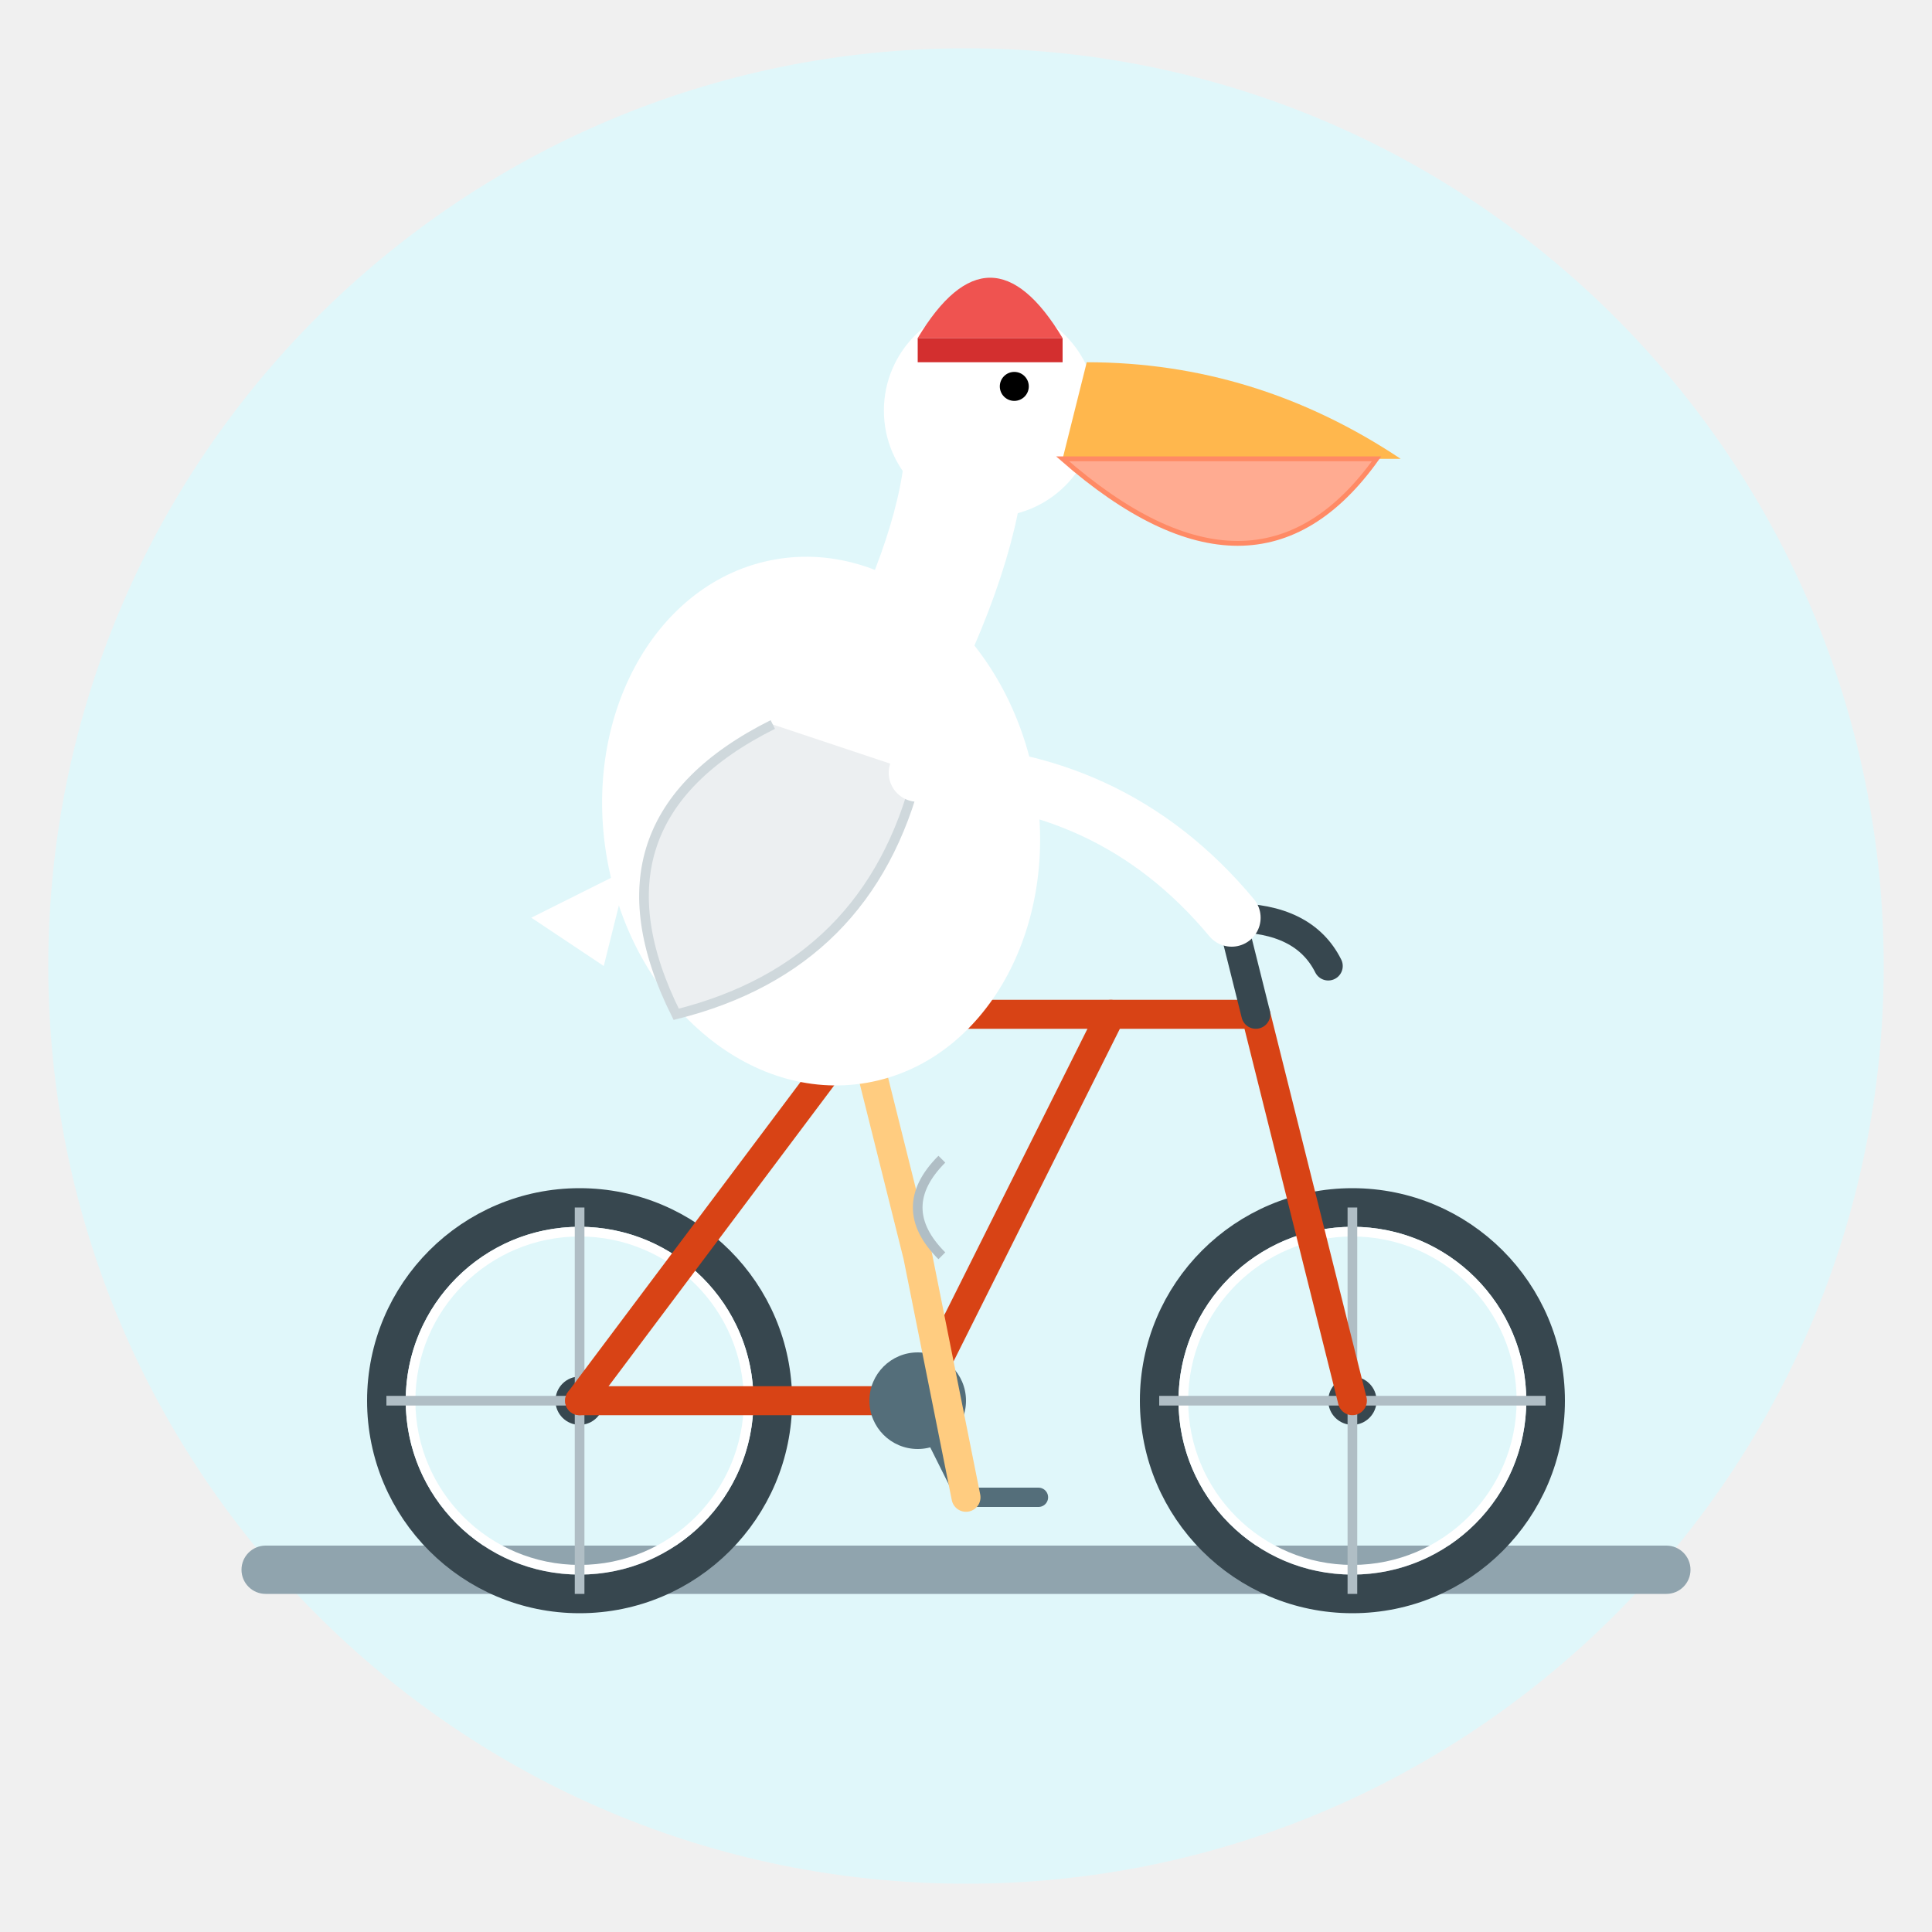
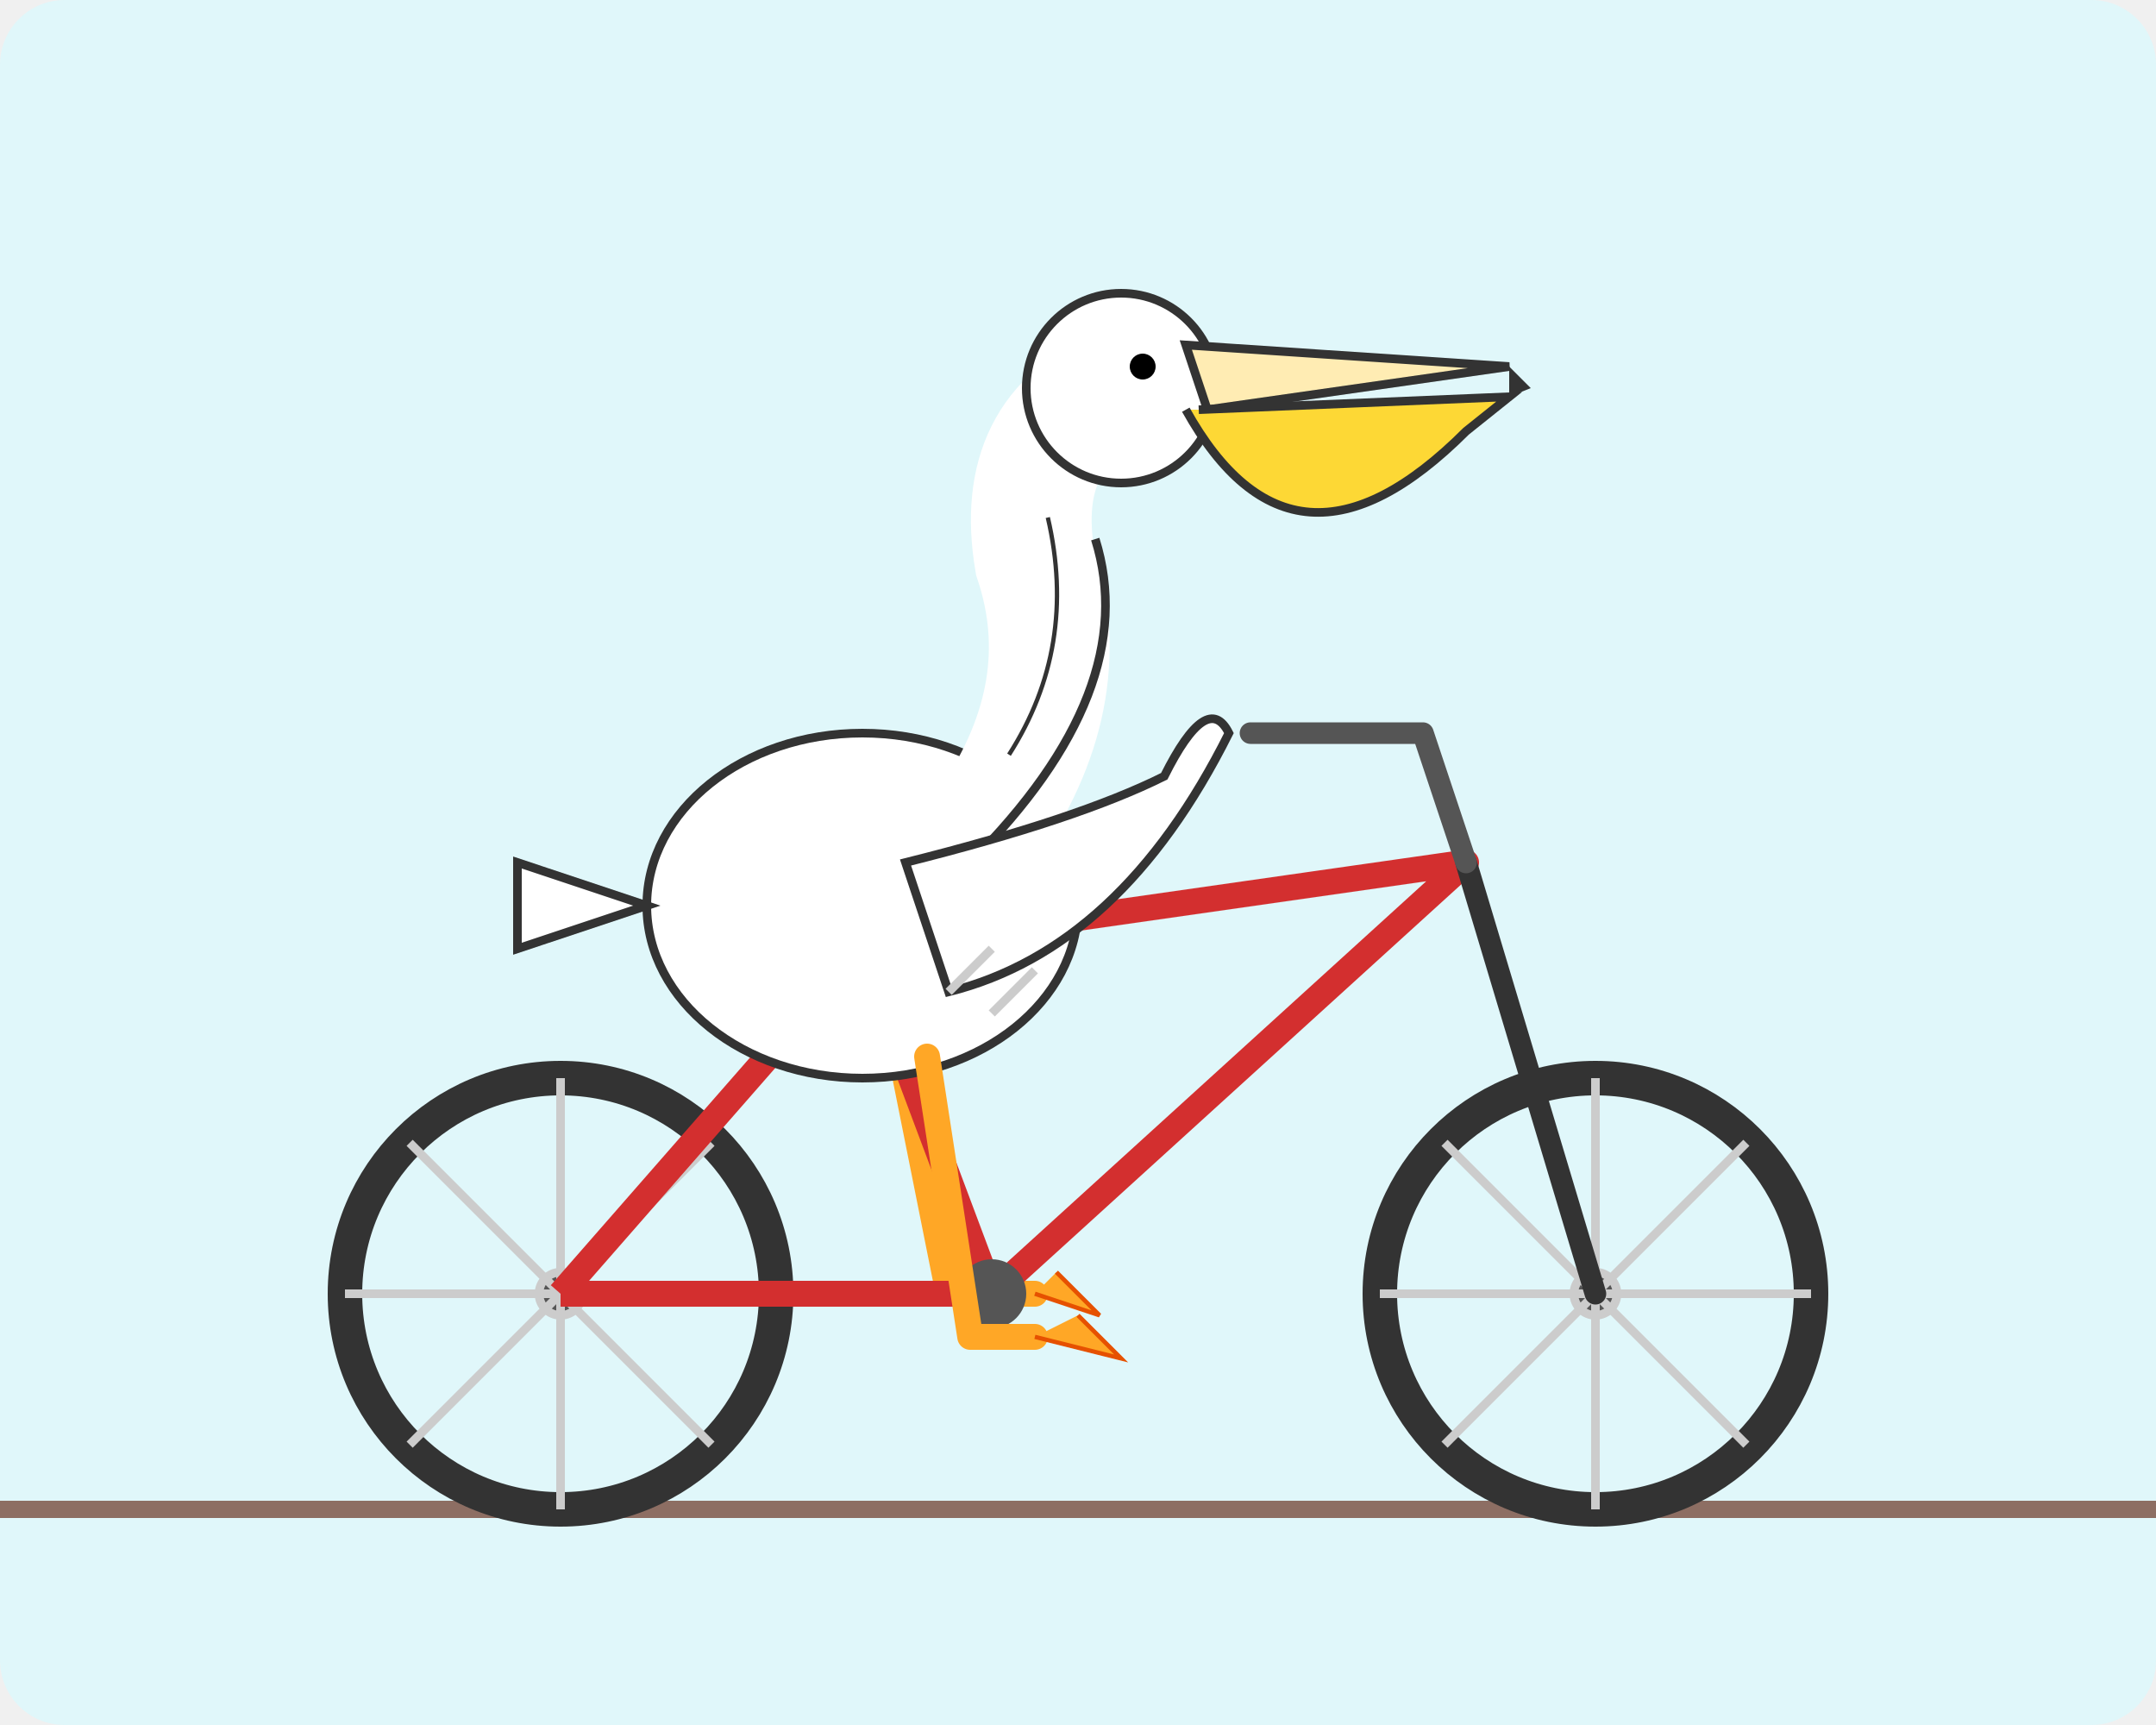
- <svg xmlns="http://www.w3.org/2000/svg" width="400" height="400" viewBox="0 0 400 400">
-   <circle cx="200" cy="200" r="190" fill="#e0f7fa" />
-   <rect x="50" y="320" width="300" height="10" rx="5" fill="#90a4ae" />
+ <svg xmlns="http://www.w3.org/2000/svg" viewBox="0 0 500 400">
+   <rect width="100%" height="100%" fill="#e0f7fa" rx="15" />
+   <path d="M0 350 L500 350" stroke="#8d6e63" stroke-width="4" />
  <g transform="translate(0, 10)">
-     <circle cx="120" cy="280" r="40" fill="none" stroke="#37474f" stroke-width="8" />
-     <circle cx="120" cy="280" r="35" fill="none" stroke="#fff" stroke-width="2" />
-     <circle cx="120" cy="280" r="5" fill="#37474f" />
-     <line x1="120" y1="240" x2="120" y2="320" stroke="#b0bec5" stroke-width="2" />
-     <line x1="80" y1="280" x2="160" y2="280" stroke="#b0bec5" stroke-width="2" />
-     <circle cx="280" cy="280" r="40" fill="none" stroke="#37474f" stroke-width="8" />
-     <circle cx="280" cy="280" r="35" fill="none" stroke="#fff" stroke-width="2" />
-     <circle cx="280" cy="280" r="5" fill="#37474f" />
-     <line x1="280" y1="240" x2="280" y2="320" stroke="#b0bec5" stroke-width="2" />
-     <line x1="240" y1="280" x2="320" y2="280" stroke="#b0bec5" stroke-width="2" />
-     <path d="M120 280 L180 200 L260 200 L280 280" fill="none" stroke="#d84315" stroke-width="6" stroke-linecap="round" stroke-linejoin="round" />
-     <path d="M120 280 L190 280 L230 200" fill="none" stroke="#d84315" stroke-width="6" stroke-linecap="round" stroke-linejoin="round" />
-     <path d="M160 190 L200 190" stroke="#37474f" stroke-width="8" stroke-linecap="round" />
-     <rect x="175" y="190" width="10" height="20" fill="#37474f" />
-     <path d="M255 180 L260 200" stroke="#37474f" stroke-width="6" stroke-linecap="round" />
-     <path d="M255 180 Q270 180 275 190" fill="none" stroke="#37474f" stroke-width="6" stroke-linecap="round" />
-     <circle cx="190" cy="280" r="10" fill="#546e7a" />
-     <path d="M190 280 L200 300 L215 300" fill="none" stroke="#546e7a" stroke-width="4" stroke-linecap="round" stroke-linejoin="round" />
+     <path d="M210 240 L220 290 L240 290" fill="none" stroke="#ffa726" stroke-width="6" stroke-linecap="round" stroke-linejoin="round" />
+     <path d="M240 290 L255 295 L245 285" fill="#ffa726" stroke="#e65100" stroke-width="1" />
+   </g>
+   <g transform="translate(50, 50)">
+     <g fill="none" stroke="#333" stroke-width="8">
+       <circle cx="80" cy="250" r="50" />
+       <circle cx="320" cy="250" r="50" />
+     </g>
+     <g stroke="#ccc" stroke-width="2">
+       <circle cx="80" cy="250" r="5" fill="#555" />
+       <path d="M80 200 L80 300 M30 250 L130 250 M45 215 L115 285 M45 285 L115 215" transform="translate(0,0)" />
+       <circle cx="320" cy="250" r="5" fill="#555" />
+       <path d="M320 200 L320 300 M270 250 L370 250 M285 215 L355 285 M285 285 L355 215" transform="translate(0,0)" />
+     </g>
+     <path d="M80 250 L180 250 L150 170 L80 250" fill="none" stroke="#d32f2f" stroke-width="6" stroke-linejoin="round" />
+     <path d="M180 250 L290 150 L150 170" fill="none" stroke="#d32f2f" stroke-width="6" stroke-linejoin="round" />
+     <path d="M290 150 L320 250" stroke="#333" stroke-width="5" stroke-linecap="round" />
+     <path d="M290 150 L280 120 L240 120" fill="none" stroke="#555" stroke-width="5" stroke-linecap="round" stroke-linejoin="round" />
+     <path d="M135 170 L165 170" stroke="#333" stroke-width="8" stroke-linecap="round" />
+     <circle cx="180" cy="250" r="8" fill="#555" />
  </g>
  <g transform="translate(0, 10)">
-     <path d="M180 210 L190 250 L200 300" fill="none" stroke="#ffcc80" stroke-width="6" stroke-linecap="round" stroke-linejoin="round" />
-     <ellipse cx="170" cy="160" rx="45" ry="55" fill="#fff" transform="rotate(-10 170 160)" />
-     <path d="M160 140 Q120 160 140 200 Q180 190 190 150" fill="#eceff1" stroke="#cfd8dc" stroke-width="2" />
-     <path d="M130 170 L110 180 L125 190 Z" fill="#fff" />
-     <path d="M185 130 Q200 100 200 80" fill="none" stroke="#fff" stroke-width="25" stroke-linecap="round" />
-     <circle cx="205" cy="75" r="22" fill="#fff" />
-     <circle cx="210" cy="70" r="3" fill="#000" />
-     <path d="M225 65 Q260 65 290 85 L220 85 Z" fill="#ffb74d" />
-     <path d="M220 85 Q260 120 285 85 Z" fill="#ffab91" stroke="#ff8a65" stroke-width="1" />
-     <path d="M190 60 Q205 35 220 60" fill="#ef5350" />
-     <rect x="190" y="60" width="30" height="5" fill="#d32f2f" />
-     <path d="M190 150 Q230 150 255 180" fill="none" stroke="#fff" stroke-width="12" stroke-linecap="round" />
-     <path d="M195 230 Q185 240 195 250" fill="none" stroke="#b0bec5" stroke-width="2" />
+     <ellipse cx="200" cy="200" rx="50" ry="40" fill="#fff" stroke="#333" stroke-width="2" />
+     <path d="M150 200 L120 190 L120 210 Z" fill="#fff" stroke="#333" stroke-width="2" />
+     <path d="M230 180 Q250 150 240 120 Q235 90 260 80" fill="none" stroke="#fff" stroke-width="28" stroke-linecap="round" />
+     <path d="M234 165 Q250 140 243 110" fill="none" stroke="#333" stroke-width="1" />
+     <path d="M225 190 Q265 150 254 115" fill="none" stroke="#333" stroke-width="2" />
+     <circle cx="260" cy="80" r="22" fill="#fff" stroke="#333" stroke-width="2" />
+     <path d="M275 70 L350 75 L280 85 Z" fill="#ffecb3" stroke="#333" stroke-width="2" />
+     <path d="M350 75 L355 80 L350 82 Z" fill="#333" />
+     <path d="M275 85 Q300 130 340 90 L350 82 L278 85" fill="#fdd835" stroke="#333" stroke-width="2" />
+     <circle cx="265" cy="75" r="3" fill="black" />
+     <path d="M210 190 Q250 180 270 170 Q280 150 285 160 Q260 210 220 220 Z" fill="#fff" stroke="#333" stroke-width="2" />
+     <path d="M220 220 L230 210 M230 225 L240 215" stroke="#ccc" stroke-width="2" />
+     <path d="M215 235 L225 300 L240 300" fill="none" stroke="#ffa726" stroke-width="6" stroke-linecap="round" stroke-linejoin="round" />
+     <path d="M240 300 L260 305 L250 295" fill="#ffa726" stroke="#e65100" stroke-width="1" />
  </g>
</svg>
